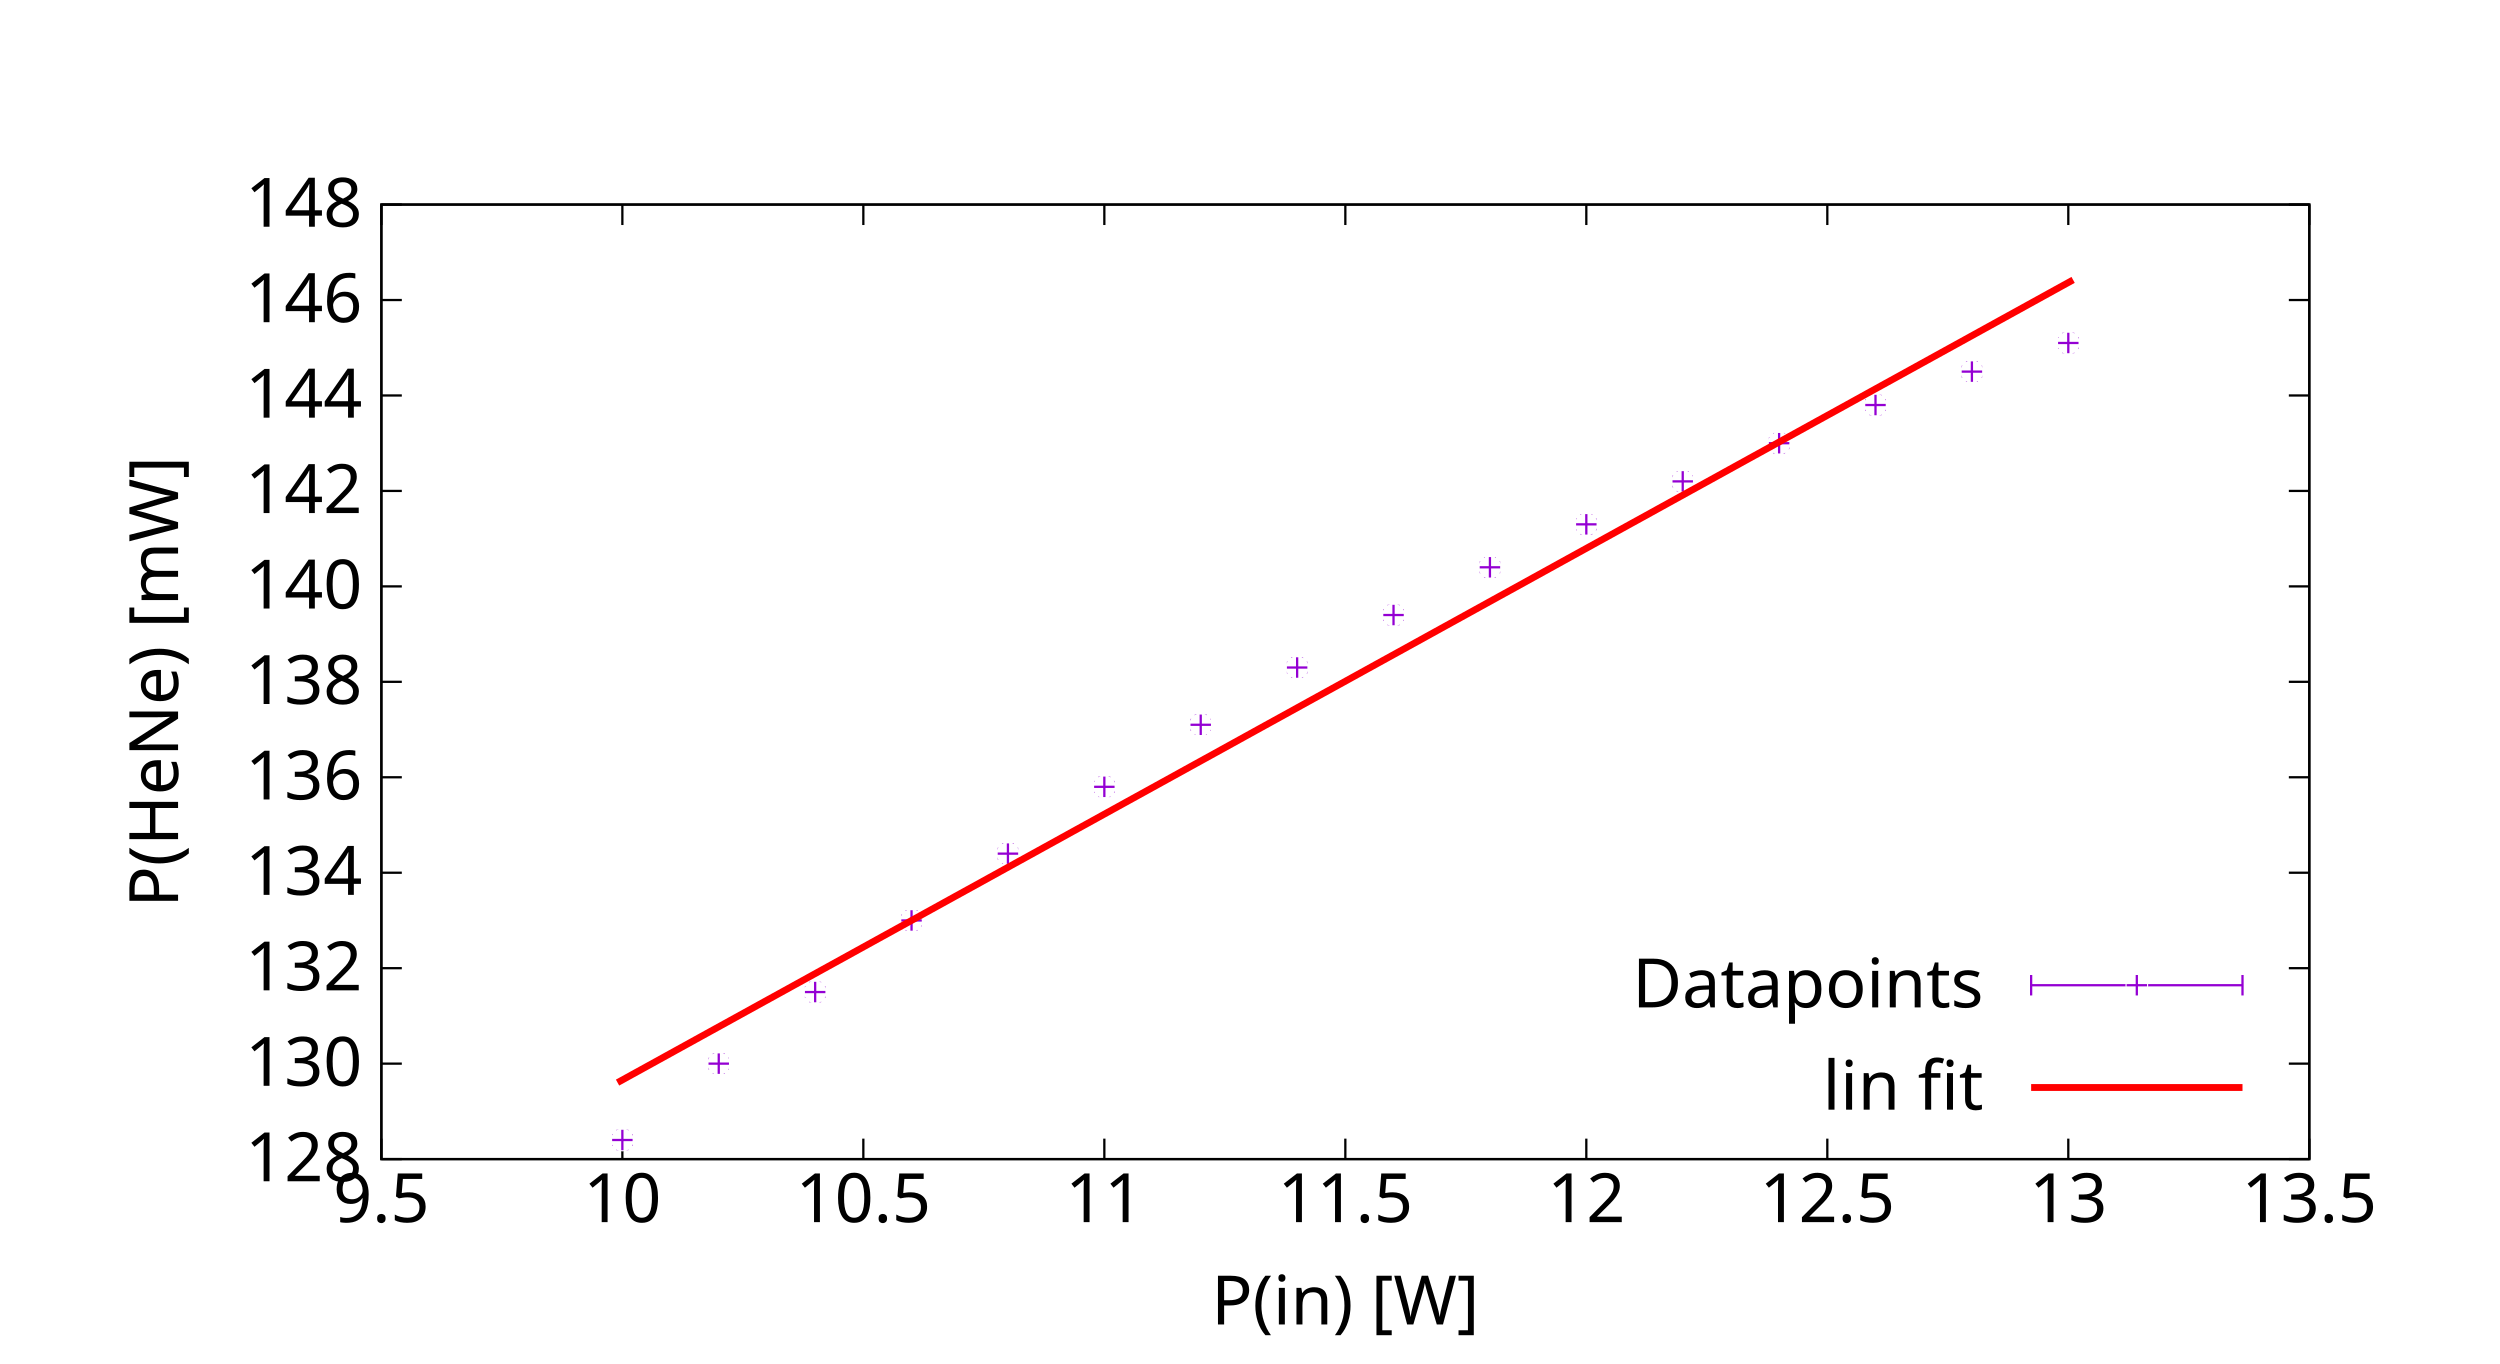
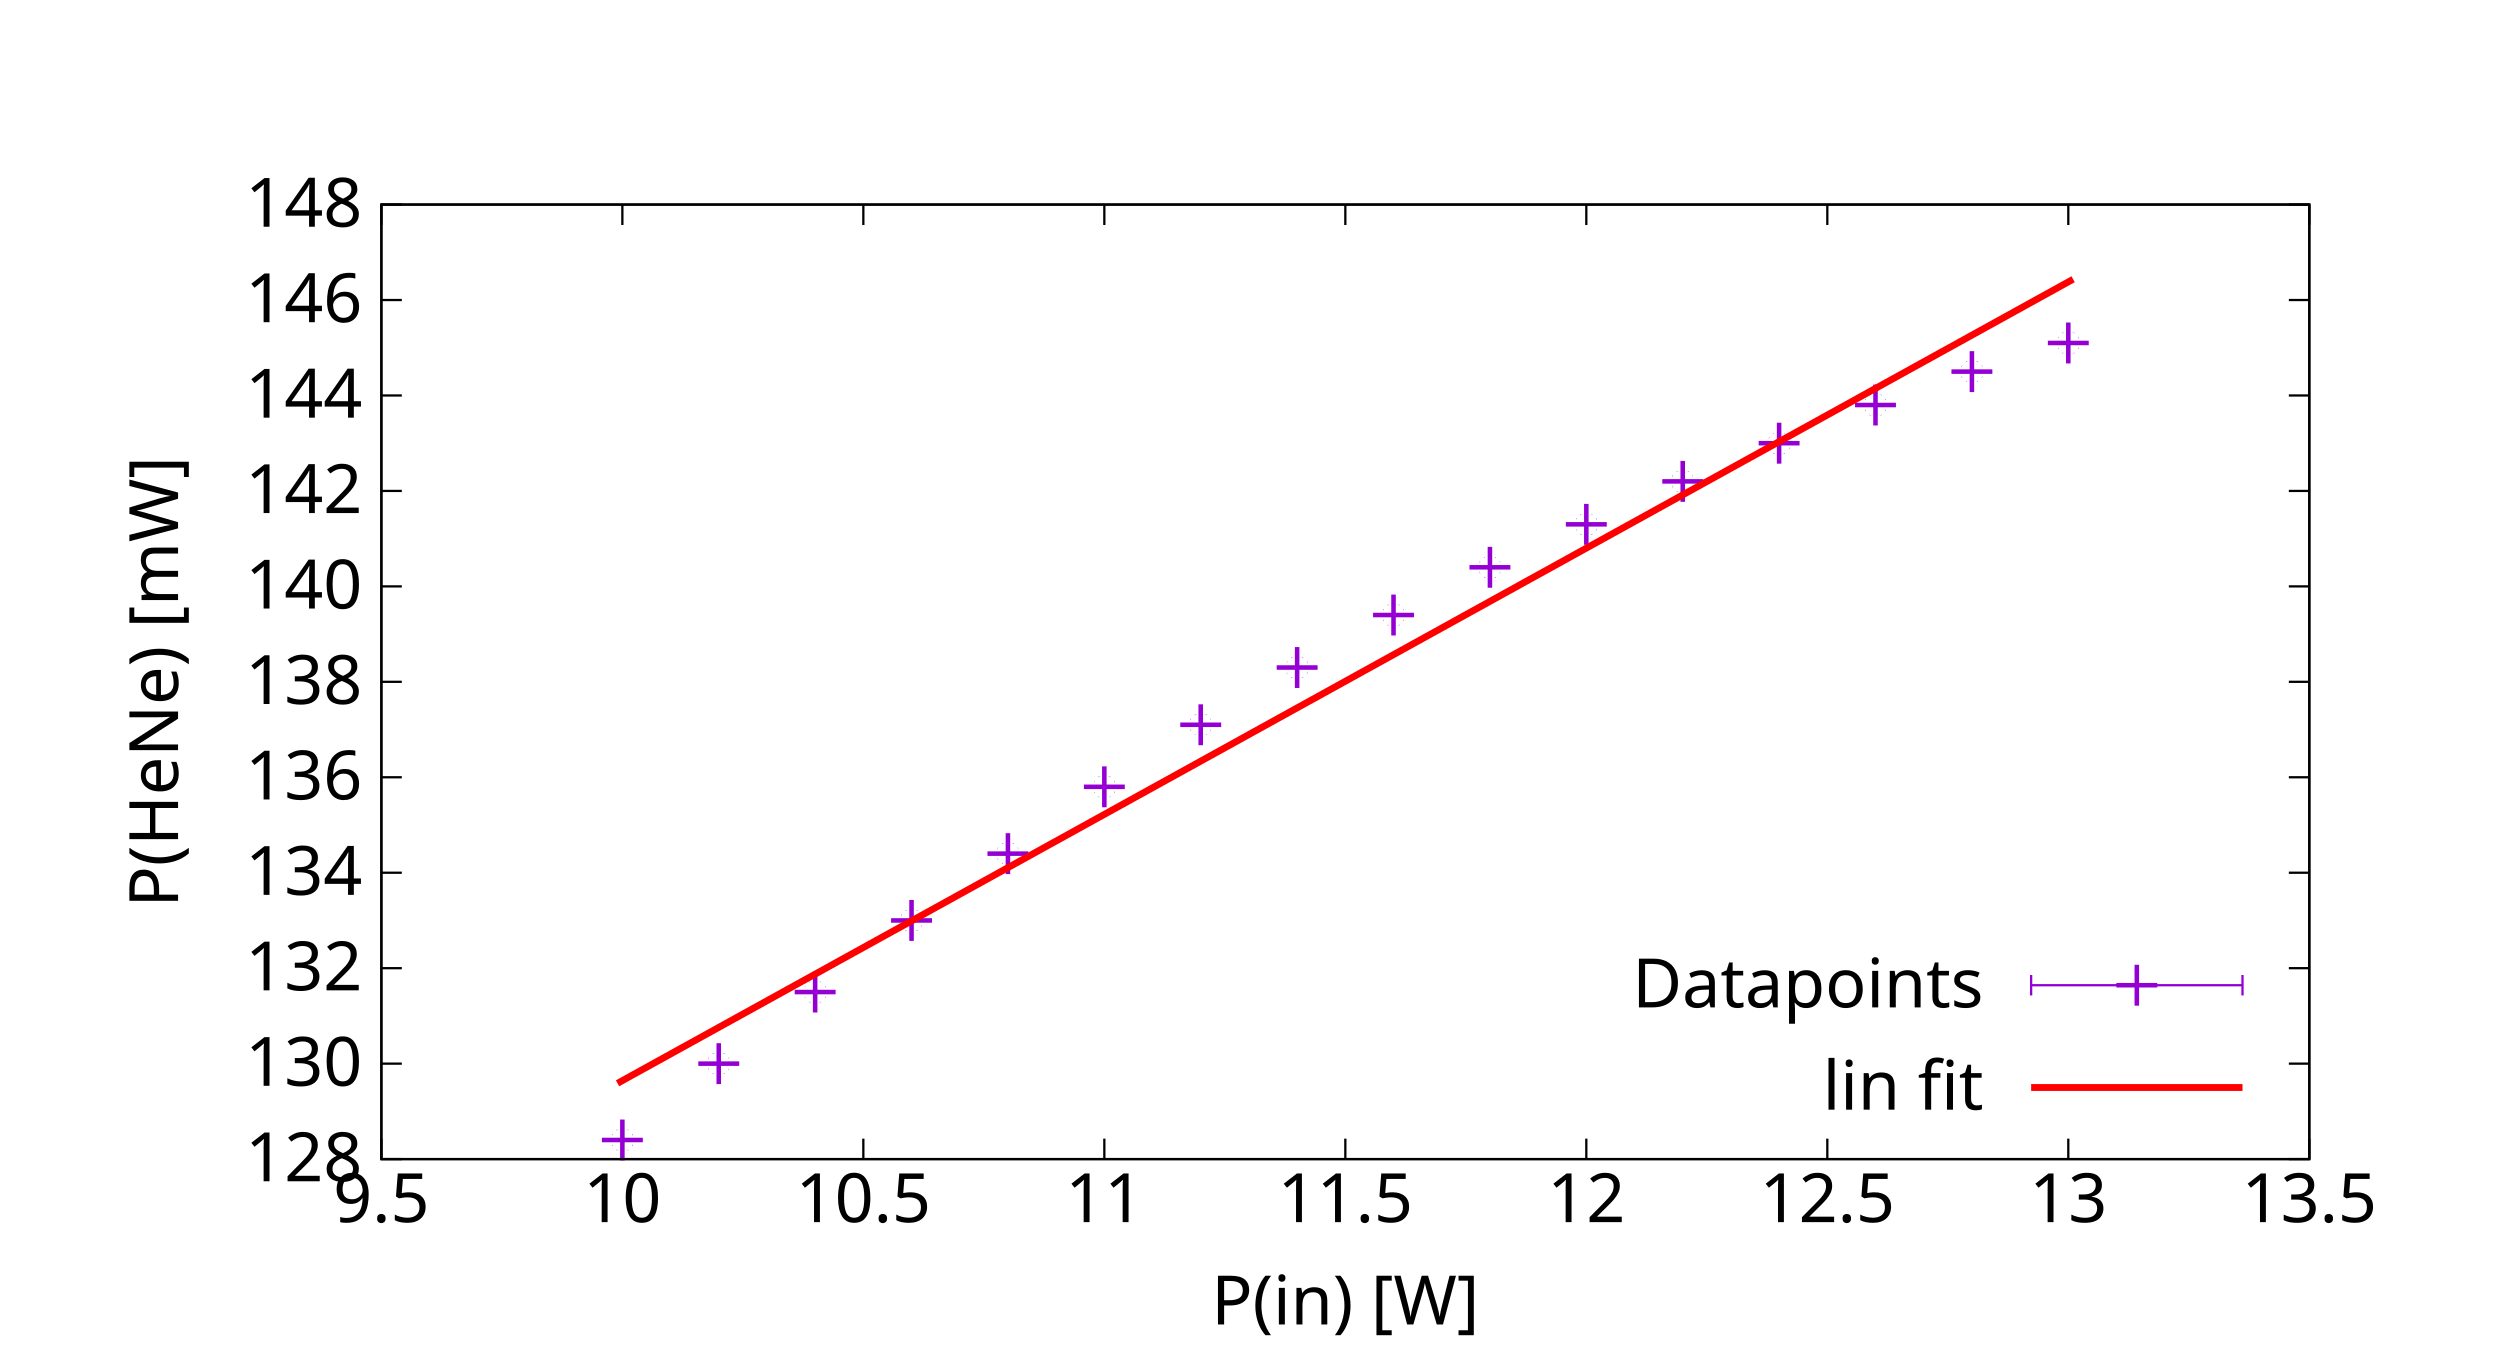
<svg xmlns="http://www.w3.org/2000/svg" xmlns:xlink="http://www.w3.org/1999/xlink" width="1100" height="600" viewBox="0 0 1100 600">
  <g id="gnuplot_canvas">
    <rect x="0" y="0" width="1100" height="600" fill="none" />
    <defs>
      <circle id="gpDot" r="0.5" stroke-width="0.5" stroke="currentColor" />
      <path id="gpPt0" stroke-width="0.222" stroke="currentColor" d="M-1,0 h2 M0,-1 v2" />
      <path id="gpPt1" stroke-width="0.222" stroke="currentColor" d="M-1,-1 L1,1 M1,-1 L-1,1" />
      <path id="gpPt2" stroke-width="0.222" stroke="currentColor" d="M-1,0 L1,0 M0,-1 L0,1 M-1,-1 L1,1 M-1,1 L1,-1" />
      <rect id="gpPt3" stroke-width="0.222" stroke="currentColor" x="-1" y="-1" width="2" height="2" />
      <rect id="gpPt4" stroke-width="0.222" stroke="currentColor" fill="currentColor" x="-1" y="-1" width="2" height="2" />
      <circle id="gpPt5" stroke-width="0.222" stroke="currentColor" cx="0" cy="0" r="1" />
      <use xlink:href="#gpPt5" id="gpPt6" fill="currentColor" stroke="none" />
      <path id="gpPt7" stroke-width="0.222" stroke="currentColor" d="M0,-1.33 L-1.33,0.67 L1.33,0.67 z" />
      <use xlink:href="#gpPt7" id="gpPt8" fill="currentColor" stroke="none" />
      <use xlink:href="#gpPt7" id="gpPt9" stroke="currentColor" transform="rotate(180)" />
      <use xlink:href="#gpPt9" id="gpPt10" fill="currentColor" stroke="none" />
      <use xlink:href="#gpPt3" id="gpPt11" stroke="currentColor" transform="rotate(45)" />
      <use xlink:href="#gpPt11" id="gpPt12" fill="currentColor" stroke="none" />
      <path id="gpPt13" stroke-width="0.222" stroke="currentColor" d="M0,1.330 L1.265,0.411 L0.782,-1.067 L-0.782,-1.076 L-1.265,0.411 z" />
      <use xlink:href="#gpPt13" id="gpPt14" fill="currentColor" stroke="none" />
      <filter id="textbox" filterUnits="objectBoundingBox" x="0" y="0" height="1" width="1">
        <feFlood flood-color="white" flood-opacity="1" result="bgnd" />
        <feComposite in="SourceGraphic" in2="bgnd" operator="atop" />
      </filter>
      <filter id="greybox" filterUnits="objectBoundingBox" x="0" y="0" height="1" width="1">
        <feFlood flood-color="lightgrey" flood-opacity="1" result="grey" />
        <feComposite in="SourceGraphic" in2="grey" operator="atop" />
      </filter>
    </defs>
    <g fill="none" color="white" stroke="currentColor" stroke-width="1.00" stroke-linecap="butt" stroke-linejoin="miter">
</g>
    <g fill="none" color="black" stroke="currentColor" stroke-width="1.00" stroke-linecap="butt" stroke-linejoin="miter">
      <path stroke="black" d="M167.80,510.00 L176.80,510.00 M1016.09,510.00 L1007.09,510.00  " />
      <g transform="translate(159.41,519.75)" stroke="none" fill="black" font-family="Computer Modern" font-size="30.00" text-anchor="end">
        <text>
          <tspan font-family="Computer Modern"> 128</tspan>
        </text>
      </g>
    </g>
    <g fill="none" color="black" stroke="currentColor" stroke-width="1.00" stroke-linecap="butt" stroke-linejoin="miter">
      <path stroke="black" d="M167.80,468.00 L176.80,468.00 M1016.09,468.00 L1007.09,468.00  " />
      <g transform="translate(159.41,477.75)" stroke="none" fill="black" font-family="Computer Modern" font-size="30.00" text-anchor="end">
        <text>
          <tspan font-family="Computer Modern"> 130</tspan>
        </text>
      </g>
    </g>
    <g fill="none" color="black" stroke="currentColor" stroke-width="1.00" stroke-linecap="butt" stroke-linejoin="miter">
      <path stroke="black" d="M167.80,426.00 L176.80,426.00 M1016.09,426.00 L1007.09,426.00  " />
      <g transform="translate(159.41,435.75)" stroke="none" fill="black" font-family="Computer Modern" font-size="30.00" text-anchor="end">
        <text>
          <tspan font-family="Computer Modern"> 132</tspan>
        </text>
      </g>
    </g>
    <g fill="none" color="black" stroke="currentColor" stroke-width="1.00" stroke-linecap="butt" stroke-linejoin="miter">
      <path stroke="black" d="M167.80,384.00 L176.80,384.00 M1016.09,384.00 L1007.09,384.00  " />
      <g transform="translate(159.41,393.75)" stroke="none" fill="black" font-family="Computer Modern" font-size="30.00" text-anchor="end">
        <text>
          <tspan font-family="Computer Modern"> 134</tspan>
        </text>
      </g>
    </g>
    <g fill="none" color="black" stroke="currentColor" stroke-width="1.00" stroke-linecap="butt" stroke-linejoin="miter">
      <path stroke="black" d="M167.80,342.00 L176.80,342.00 M1016.09,342.00 L1007.09,342.00  " />
      <g transform="translate(159.41,351.75)" stroke="none" fill="black" font-family="Computer Modern" font-size="30.00" text-anchor="end">
        <text>
          <tspan font-family="Computer Modern"> 136</tspan>
        </text>
      </g>
    </g>
    <g fill="none" color="black" stroke="currentColor" stroke-width="1.00" stroke-linecap="butt" stroke-linejoin="miter">
      <path stroke="black" d="M167.80,300.00 L176.80,300.00 M1016.09,300.00 L1007.09,300.00  " />
      <g transform="translate(159.41,309.75)" stroke="none" fill="black" font-family="Computer Modern" font-size="30.00" text-anchor="end">
        <text>
          <tspan font-family="Computer Modern"> 138</tspan>
        </text>
      </g>
    </g>
    <g fill="none" color="black" stroke="currentColor" stroke-width="1.00" stroke-linecap="butt" stroke-linejoin="miter">
      <path stroke="black" d="M167.80,258.01 L176.80,258.01 M1016.09,258.01 L1007.09,258.01  " />
      <g transform="translate(159.41,267.76)" stroke="none" fill="black" font-family="Computer Modern" font-size="30.00" text-anchor="end">
        <text>
          <tspan font-family="Computer Modern"> 140</tspan>
        </text>
      </g>
    </g>
    <g fill="none" color="black" stroke="currentColor" stroke-width="1.00" stroke-linecap="butt" stroke-linejoin="miter">
      <path stroke="black" d="M167.80,216.01 L176.80,216.01 M1016.09,216.01 L1007.09,216.01  " />
      <g transform="translate(159.41,225.76)" stroke="none" fill="black" font-family="Computer Modern" font-size="30.00" text-anchor="end">
        <text>
          <tspan font-family="Computer Modern"> 142</tspan>
        </text>
      </g>
    </g>
    <g fill="none" color="black" stroke="currentColor" stroke-width="1.00" stroke-linecap="butt" stroke-linejoin="miter">
      <path stroke="black" d="M167.80,174.01 L176.80,174.01 M1016.09,174.01 L1007.09,174.01  " />
      <g transform="translate(159.41,183.76)" stroke="none" fill="black" font-family="Computer Modern" font-size="30.00" text-anchor="end">
        <text>
          <tspan font-family="Computer Modern"> 144</tspan>
        </text>
      </g>
    </g>
    <g fill="none" color="black" stroke="currentColor" stroke-width="1.00" stroke-linecap="butt" stroke-linejoin="miter">
      <path stroke="black" d="M167.80,132.01 L176.80,132.01 M1016.09,132.01 L1007.09,132.01  " />
      <g transform="translate(159.41,141.76)" stroke="none" fill="black" font-family="Computer Modern" font-size="30.00" text-anchor="end">
        <text>
          <tspan font-family="Computer Modern"> 146</tspan>
        </text>
      </g>
    </g>
    <g fill="none" color="black" stroke="currentColor" stroke-width="1.00" stroke-linecap="butt" stroke-linejoin="miter">
      <path stroke="black" d="M167.80,90.01 L176.80,90.01 M1016.09,90.01 L1007.09,90.01  " />
      <g transform="translate(159.41,99.76)" stroke="none" fill="black" font-family="Computer Modern" font-size="30.00" text-anchor="end">
        <text>
          <tspan font-family="Computer Modern"> 148</tspan>
        </text>
      </g>
    </g>
    <g fill="none" color="black" stroke="currentColor" stroke-width="1.00" stroke-linecap="butt" stroke-linejoin="miter">
      <path stroke="black" d="M167.80,510.00 L167.80,501.00 M167.80,90.01 L167.80,99.01  " />
      <g transform="translate(167.80,537.75)" stroke="none" fill="black" font-family="Computer Modern" font-size="30.00" text-anchor="middle">
        <text>
          <tspan font-family="Computer Modern"> 9.5</tspan>
        </text>
      </g>
    </g>
    <g fill="none" color="black" stroke="currentColor" stroke-width="1.00" stroke-linecap="butt" stroke-linejoin="miter">
      <path stroke="black" d="M273.84,510.00 L273.84,501.00 M273.84,90.01 L273.84,99.01  " />
      <g transform="translate(273.84,537.75)" stroke="none" fill="black" font-family="Computer Modern" font-size="30.00" text-anchor="middle">
        <text>
          <tspan font-family="Computer Modern"> 10</tspan>
        </text>
      </g>
    </g>
    <g fill="none" color="black" stroke="currentColor" stroke-width="1.00" stroke-linecap="butt" stroke-linejoin="miter">
      <path stroke="black" d="M379.87,510.00 L379.87,501.00 M379.87,90.01 L379.87,99.01  " />
      <g transform="translate(379.87,537.75)" stroke="none" fill="black" font-family="Computer Modern" font-size="30.00" text-anchor="middle">
        <text>
          <tspan font-family="Computer Modern"> 10.5</tspan>
        </text>
      </g>
    </g>
    <g fill="none" color="black" stroke="currentColor" stroke-width="1.00" stroke-linecap="butt" stroke-linejoin="miter">
      <path stroke="black" d="M485.91,510.00 L485.91,501.00 M485.91,90.01 L485.91,99.01  " />
      <g transform="translate(485.91,537.75)" stroke="none" fill="black" font-family="Computer Modern" font-size="30.00" text-anchor="middle">
        <text>
          <tspan font-family="Computer Modern"> 11</tspan>
        </text>
      </g>
    </g>
    <g fill="none" color="black" stroke="currentColor" stroke-width="1.00" stroke-linecap="butt" stroke-linejoin="miter">
      <path stroke="black" d="M591.95,510.00 L591.95,501.00 M591.95,90.01 L591.95,99.01  " />
      <g transform="translate(591.95,537.75)" stroke="none" fill="black" font-family="Computer Modern" font-size="30.00" text-anchor="middle">
        <text>
          <tspan font-family="Computer Modern"> 11.5</tspan>
        </text>
      </g>
    </g>
    <g fill="none" color="black" stroke="currentColor" stroke-width="1.00" stroke-linecap="butt" stroke-linejoin="miter">
      <path stroke="black" d="M697.98,510.00 L697.98,501.00 M697.98,90.01 L697.98,99.01  " />
      <g transform="translate(697.98,537.75)" stroke="none" fill="black" font-family="Computer Modern" font-size="30.00" text-anchor="middle">
        <text>
          <tspan font-family="Computer Modern"> 12</tspan>
        </text>
      </g>
    </g>
    <g fill="none" color="black" stroke="currentColor" stroke-width="1.00" stroke-linecap="butt" stroke-linejoin="miter">
      <path stroke="black" d="M804.02,510.00 L804.02,501.00 M804.02,90.01 L804.02,99.01  " />
      <g transform="translate(804.02,537.75)" stroke="none" fill="black" font-family="Computer Modern" font-size="30.00" text-anchor="middle">
        <text>
          <tspan font-family="Computer Modern"> 12.5</tspan>
        </text>
      </g>
    </g>
    <g fill="none" color="black" stroke="currentColor" stroke-width="1.00" stroke-linecap="butt" stroke-linejoin="miter">
      <path stroke="black" d="M910.05,510.00 L910.05,501.00 M910.05,90.01 L910.05,99.01  " />
      <g transform="translate(910.05,537.75)" stroke="none" fill="black" font-family="Computer Modern" font-size="30.00" text-anchor="middle">
        <text>
          <tspan font-family="Computer Modern"> 13</tspan>
        </text>
      </g>
    </g>
    <g fill="none" color="black" stroke="currentColor" stroke-width="1.00" stroke-linecap="butt" stroke-linejoin="miter">
      <path stroke="black" d="M1016.09,510.00 L1016.09,501.00 M1016.09,90.01 L1016.09,99.01  " />
      <g transform="translate(1016.09,537.75)" stroke="none" fill="black" font-family="Computer Modern" font-size="30.00" text-anchor="middle">
        <text>
          <tspan font-family="Computer Modern"> 13.5</tspan>
        </text>
      </g>
    </g>
    <g fill="none" color="black" stroke="currentColor" stroke-width="1.00" stroke-linecap="butt" stroke-linejoin="miter">
</g>
    <g fill="none" color="black" stroke="currentColor" stroke-width="1.00" stroke-linecap="butt" stroke-linejoin="miter">
      <path stroke="black" d="M167.80,90.01 L167.80,510.00 L1016.09,510.00 L1016.09,90.01 L167.80,90.01 Z  " />
    </g>
    <g fill="none" color="black" stroke="currentColor" stroke-width="1.00" stroke-linecap="butt" stroke-linejoin="miter">
</g>
    <g id="gnuplot_plot_1">
      <g fill="none" color="black" stroke="currentColor" stroke-width="1.00" stroke-linecap="butt" stroke-linejoin="miter">
        <g transform="translate(872.70,443.25)" stroke="none" fill="black" font-family="Computer Modern" font-size="30.00" text-anchor="end">
          <text>
            <tspan font-family="Computer Modern">Datapoints</tspan>
          </text>
        </g>
      </g>
      <g fill="none" color="black" stroke="currentColor" stroke-width="1.00" stroke-linecap="butt" stroke-linejoin="miter">
        <path stroke="rgb(148,   0, 211)" d="M893.70,433.50 L986.70,433.50 M893.70,429.00 L893.70,438.00 M986.70,429.00 L986.70,438.00 M910.05,153.01 L910.05,148.81   M905.55,153.01 L914.55,153.01 M905.55,148.81 L914.55,148.81 M867.64,165.61 L867.64,161.41 M863.14,165.61 L872.14,165.61   M863.14,161.41 L872.14,161.41 M825.22,180.31 L825.22,176.11 M820.72,180.31 L829.72,180.31 M820.72,176.11 L829.72,176.11   M782.81,197.11 L782.81,192.91 M778.31,197.11 L787.31,197.11 M778.31,192.91 L787.31,192.91 M740.40,213.91 L740.40,209.71   M735.90,213.91 L744.90,213.91 M735.90,209.71 L744.90,209.71 M697.98,232.81 L697.98,228.61 M693.48,232.81 L702.48,232.81   M693.48,228.61 L702.48,228.61 M655.57,251.71 L655.57,247.51 M651.07,251.71 L660.07,251.71 M651.07,247.51 L660.07,247.51   M613.15,272.71 L613.15,268.51 M608.65,272.71 L617.65,272.71 M608.65,268.51 L617.65,268.51 M570.74,295.81 L570.74,291.61   M566.24,295.81 L575.24,295.81 M566.24,291.61 L575.24,291.61 M528.32,321.00 L528.32,316.80 M523.82,321.00 L532.82,321.00   M523.82,316.80 L532.82,316.80 M485.91,348.30 L485.91,344.10 M481.41,348.30 L490.41,348.30 M481.41,344.10 L490.41,344.10   M443.49,377.70 L443.49,373.50 M438.99,377.70 L447.99,377.70 M438.99,373.50 L447.99,373.50 M401.08,407.10 L401.08,402.90   M396.58,407.10 L405.58,407.10 M396.58,402.90 L405.58,402.90 M358.67,438.60 L358.67,434.40 M354.17,438.60 L363.17,438.60   M354.17,434.40 L363.17,434.40 M316.25,470.10 L316.25,465.90 M311.75,470.10 L320.75,470.10 M311.75,465.90 L320.75,465.90   M273.84,503.70 L273.84,499.50 M269.34,503.70 L278.34,503.70 M269.34,499.50 L278.34,499.50 M907.93,150.91 L912.17,150.91   M907.93,155.41 L907.93,146.41 M912.17,155.41 L912.17,146.41 M865.52,163.51 L869.76,163.51 M865.52,168.01 L865.52,159.01   M869.76,168.01 L869.76,159.01 M823.10,178.21 L827.35,178.21 M823.10,182.71 L823.10,173.71 M827.35,182.71 L827.35,173.71   M780.69,195.01 L784.93,195.01 M780.69,199.51 L780.69,190.51 M784.93,199.51 L784.93,190.51 M738.28,211.81 L742.52,211.81   M738.28,216.31 L738.28,207.31 M742.52,216.31 L742.52,207.31 M695.86,230.71 L700.10,230.71 M695.86,235.21 L695.86,226.21   M700.10,235.21 L700.10,226.21 M653.45,249.61 L657.69,249.61 M653.45,254.11 L653.45,245.11 M657.69,254.11 L657.69,245.11   M611.03,270.61 L615.27,270.61 M611.03,275.11 L611.03,266.11 M615.27,275.11 L615.27,266.11 M568.62,293.71 L572.86,293.71   M568.62,298.21 L568.62,289.21 M572.86,298.21 L572.86,289.21 M526.20,318.90 L530.44,318.90 M526.20,323.40 L526.20,314.40   M530.44,323.40 L530.44,314.40 M483.79,346.20 L488.03,346.20 M483.79,350.70 L483.79,341.70 M488.03,350.70 L488.03,341.70   M441.37,375.60 L445.61,375.60 M441.37,380.10 L441.37,371.10 M445.61,380.10 L445.61,371.10 M398.96,405.00 L403.20,405.00   M398.96,409.50 L398.96,400.50 M403.20,409.50 L403.20,400.50 M356.54,436.50 L360.79,436.50 M356.54,441.00 L356.54,432.00   M360.79,441.00 L360.79,432.00 M314.13,468.00 L318.37,468.00 M314.13,472.50 L314.13,463.50 M318.37,472.50 L318.37,463.50   M271.72,501.60 L275.96,501.60 M271.72,506.10 L271.72,497.10 M275.96,506.10 L275.96,497.10  " />
      </g>
      <g fill="none" color="black" stroke="currentColor" stroke-width="1.00" stroke-linecap="butt" stroke-linejoin="miter">
        <use xlink:href="#gpPt6" transform="translate(910.05,150.91) scale(4.50)" color="white" />
      </g>
      <g fill="none" color="black" stroke="currentColor" stroke-width="1.00" stroke-linecap="butt" stroke-linejoin="miter">
-         <use xlink:href="#gpPt0" transform="translate(910.05,150.91) scale(4.50)" color="rgb(148,   0, 211)" />
+         <use xlink:href="#gpPt0" transform="translate(910.05,150.91) scale(9.00)" color="rgb(148,   0, 211)" />
        <use xlink:href="#gpPt6" transform="translate(867.64,163.51) scale(4.50)" color="white" />
      </g>
      <g fill="none" color="black" stroke="currentColor" stroke-width="1.00" stroke-linecap="butt" stroke-linejoin="miter">
-         <use xlink:href="#gpPt0" transform="translate(867.64,163.51) scale(4.50)" color="rgb(148,   0, 211)" />
+         <use xlink:href="#gpPt0" transform="translate(867.64,163.51) scale(9.00)" color="rgb(148,   0, 211)" />
        <use xlink:href="#gpPt6" transform="translate(825.22,178.21) scale(4.50)" color="white" />
      </g>
      <g fill="none" color="black" stroke="currentColor" stroke-width="1.00" stroke-linecap="butt" stroke-linejoin="miter">
-         <use xlink:href="#gpPt0" transform="translate(825.22,178.21) scale(4.50)" color="rgb(148,   0, 211)" />
+         <use xlink:href="#gpPt0" transform="translate(825.22,178.21) scale(9.00)" color="rgb(148,   0, 211)" />
        <use xlink:href="#gpPt6" transform="translate(782.81,195.01) scale(4.50)" color="white" />
      </g>
      <g fill="none" color="black" stroke="currentColor" stroke-width="1.00" stroke-linecap="butt" stroke-linejoin="miter">
-         <use xlink:href="#gpPt0" transform="translate(782.81,195.01) scale(4.50)" color="rgb(148,   0, 211)" />
+         <use xlink:href="#gpPt0" transform="translate(782.81,195.01) scale(9.00)" color="rgb(148,   0, 211)" />
        <use xlink:href="#gpPt6" transform="translate(740.40,211.81) scale(4.50)" color="white" />
      </g>
      <g fill="none" color="black" stroke="currentColor" stroke-width="1.00" stroke-linecap="butt" stroke-linejoin="miter">
-         <use xlink:href="#gpPt0" transform="translate(740.40,211.81) scale(4.50)" color="rgb(148,   0, 211)" />
+         <use xlink:href="#gpPt0" transform="translate(740.40,211.81) scale(9.00)" color="rgb(148,   0, 211)" />
        <use xlink:href="#gpPt6" transform="translate(697.98,230.71) scale(4.50)" color="white" />
      </g>
      <g fill="none" color="black" stroke="currentColor" stroke-width="1.00" stroke-linecap="butt" stroke-linejoin="miter">
-         <use xlink:href="#gpPt0" transform="translate(697.98,230.71) scale(4.50)" color="rgb(148,   0, 211)" />
+         <use xlink:href="#gpPt0" transform="translate(697.98,230.71) scale(9.00)" color="rgb(148,   0, 211)" />
        <use xlink:href="#gpPt6" transform="translate(655.57,249.61) scale(4.50)" color="white" />
      </g>
      <g fill="none" color="black" stroke="currentColor" stroke-width="1.00" stroke-linecap="butt" stroke-linejoin="miter">
-         <use xlink:href="#gpPt0" transform="translate(655.57,249.61) scale(4.50)" color="rgb(148,   0, 211)" />
+         <use xlink:href="#gpPt0" transform="translate(655.57,249.61) scale(9.00)" color="rgb(148,   0, 211)" />
        <use xlink:href="#gpPt6" transform="translate(613.15,270.61) scale(4.50)" color="white" />
      </g>
      <g fill="none" color="black" stroke="currentColor" stroke-width="1.00" stroke-linecap="butt" stroke-linejoin="miter">
-         <use xlink:href="#gpPt0" transform="translate(613.15,270.61) scale(4.50)" color="rgb(148,   0, 211)" />
+         <use xlink:href="#gpPt0" transform="translate(613.15,270.61) scale(9.00)" color="rgb(148,   0, 211)" />
        <use xlink:href="#gpPt6" transform="translate(570.74,293.71) scale(4.50)" color="white" />
      </g>
      <g fill="none" color="black" stroke="currentColor" stroke-width="1.00" stroke-linecap="butt" stroke-linejoin="miter">
-         <use xlink:href="#gpPt0" transform="translate(570.74,293.71) scale(4.50)" color="rgb(148,   0, 211)" />
+         <use xlink:href="#gpPt0" transform="translate(570.74,293.71) scale(9.00)" color="rgb(148,   0, 211)" />
        <use xlink:href="#gpPt6" transform="translate(528.32,318.90) scale(4.50)" color="white" />
      </g>
      <g fill="none" color="black" stroke="currentColor" stroke-width="1.00" stroke-linecap="butt" stroke-linejoin="miter">
-         <use xlink:href="#gpPt0" transform="translate(528.32,318.90) scale(4.50)" color="rgb(148,   0, 211)" />
+         <use xlink:href="#gpPt0" transform="translate(528.32,318.90) scale(9.00)" color="rgb(148,   0, 211)" />
        <use xlink:href="#gpPt6" transform="translate(485.91,346.20) scale(4.50)" color="white" />
      </g>
      <g fill="none" color="black" stroke="currentColor" stroke-width="1.00" stroke-linecap="butt" stroke-linejoin="miter">
-         <use xlink:href="#gpPt0" transform="translate(485.91,346.20) scale(4.50)" color="rgb(148,   0, 211)" />
+         <use xlink:href="#gpPt0" transform="translate(485.91,346.20) scale(9.00)" color="rgb(148,   0, 211)" />
        <use xlink:href="#gpPt6" transform="translate(443.49,375.60) scale(4.50)" color="white" />
      </g>
      <g fill="none" color="black" stroke="currentColor" stroke-width="1.00" stroke-linecap="butt" stroke-linejoin="miter">
-         <use xlink:href="#gpPt0" transform="translate(443.49,375.60) scale(4.50)" color="rgb(148,   0, 211)" />
+         <use xlink:href="#gpPt0" transform="translate(443.49,375.60) scale(9.00)" color="rgb(148,   0, 211)" />
        <use xlink:href="#gpPt6" transform="translate(401.08,405.00) scale(4.50)" color="white" />
      </g>
      <g fill="none" color="black" stroke="currentColor" stroke-width="1.00" stroke-linecap="butt" stroke-linejoin="miter">
-         <use xlink:href="#gpPt0" transform="translate(401.08,405.00) scale(4.50)" color="rgb(148,   0, 211)" />
+         <use xlink:href="#gpPt0" transform="translate(401.08,405.00) scale(9.00)" color="rgb(148,   0, 211)" />
        <use xlink:href="#gpPt6" transform="translate(358.67,436.50) scale(4.50)" color="white" />
      </g>
      <g fill="none" color="black" stroke="currentColor" stroke-width="1.00" stroke-linecap="butt" stroke-linejoin="miter">
-         <use xlink:href="#gpPt0" transform="translate(358.67,436.50) scale(4.50)" color="rgb(148,   0, 211)" />
+         <use xlink:href="#gpPt0" transform="translate(358.67,436.50) scale(9.00)" color="rgb(148,   0, 211)" />
        <use xlink:href="#gpPt6" transform="translate(316.25,468.00) scale(4.50)" color="white" />
      </g>
      <g fill="none" color="black" stroke="currentColor" stroke-width="1.00" stroke-linecap="butt" stroke-linejoin="miter">
-         <use xlink:href="#gpPt0" transform="translate(316.25,468.00) scale(4.50)" color="rgb(148,   0, 211)" />
+         <use xlink:href="#gpPt0" transform="translate(316.25,468.00) scale(9.00)" color="rgb(148,   0, 211)" />
        <use xlink:href="#gpPt6" transform="translate(273.84,501.60) scale(4.50)" color="white" />
      </g>
      <g fill="none" color="black" stroke="currentColor" stroke-width="1.00" stroke-linecap="butt" stroke-linejoin="miter">
-         <use xlink:href="#gpPt0" transform="translate(273.84,501.60) scale(4.50)" color="rgb(148,   0, 211)" />
+         <use xlink:href="#gpPt0" transform="translate(273.84,501.60) scale(9.00)" color="rgb(148,   0, 211)" />
        <use xlink:href="#gpPt6" transform="translate(940.20,433.50) scale(4.50)" color="white" />
      </g>
      <g fill="none" color="black" stroke="currentColor" stroke-width="1.00" stroke-linecap="butt" stroke-linejoin="miter">
-         <use xlink:href="#gpPt0" transform="translate(940.20,433.50) scale(4.50)" color="rgb(148,   0, 211)" />
+         <use xlink:href="#gpPt0" transform="translate(940.20,433.50) scale(9.00)" color="rgb(148,   0, 211)" />
      </g>
    </g>
    <g id="gnuplot_plot_2">
      <g fill="none" color="white" stroke="rgb(148,   0, 211)" stroke-width="3.00" stroke-linecap="butt" stroke-linejoin="miter">
</g>
      <g fill="none" color="black" stroke="currentColor" stroke-width="3.00" stroke-linecap="butt" stroke-linejoin="miter">
        <g transform="translate(872.70,488.25)" stroke="none" fill="black" font-family="Computer Modern" font-size="30.00" text-anchor="end">
          <text>
            <tspan font-family="Computer Modern">lin fit</tspan>
          </text>
        </g>
      </g>
      <g fill="none" color="black" stroke="currentColor" stroke-width="3.00" stroke-linecap="butt" stroke-linejoin="miter">
-         <path stroke="rgb(255,   0,   0)" d="M893.70,478.50 L986.70,478.50 M271.72,476.34 L278.18,472.77 L284.65,469.21 L291.12,465.64 L297.59,462.07 L304.06,458.50   L310.53,454.93 L317.00,451.37 L323.47,447.80 L329.94,444.23 L336.41,440.66 L342.88,437.10 L349.35,433.53 L355.82,429.96   L362.29,426.39 L368.75,422.83 L375.22,419.26 L381.69,415.69 L388.16,412.12 L394.63,408.56 L401.10,404.99 L407.57,401.42   L414.04,397.85 L420.51,394.28 L426.98,390.72 L433.45,387.15 L439.92,383.58 L446.39,380.01 L452.86,376.45 L459.32,372.88   L465.79,369.31 L472.26,365.74 L478.73,362.18 L485.20,358.61 L491.67,355.04 L498.14,351.47 L504.61,347.91 L511.08,344.34   L517.55,340.77 L524.02,337.20 L530.49,333.64 L536.96,330.07 L543.43,326.50 L549.89,322.93 L556.36,319.36 L562.83,315.80   L569.30,312.23 L575.77,308.66 L582.24,305.09 L588.71,301.53 L595.18,297.96 L601.65,294.39 L608.12,290.82 L614.59,287.26   L621.06,283.69 L627.53,280.12 L634.00,276.55 L640.46,272.99 L646.93,269.42 L653.40,265.85 L659.87,262.28 L666.34,258.72   L672.81,255.15 L679.28,251.58 L685.75,248.01 L692.22,244.44 L698.69,240.88 L705.16,237.31 L711.63,233.74 L718.10,230.17   L724.57,226.61 L731.03,223.04 L737.50,219.47 L743.97,215.90 L750.44,212.34 L756.91,208.77 L763.38,205.20 L769.85,201.63   L776.32,198.07 L782.79,194.50 L789.26,190.93 L795.73,187.36 L802.20,183.79 L808.67,180.23 L815.14,176.66 L821.60,173.09   L828.07,169.52 L834.54,165.96 L841.01,162.39 L847.48,158.82 L853.95,155.25 L860.42,151.69 L866.89,148.12 L873.36,144.55   L879.83,140.98 L886.30,137.42 L892.77,133.85 L899.24,130.28 L905.71,126.71 L912.17,123.15  " />
+         <path stroke="rgb(255,   0,   0)" d="M893.70,478.50 L986.70,478.50 M271.72,476.65 L278.18,473.07 L284.65,469.50 L291.12,465.93 L297.59,462.35 L304.06,458.78   L310.53,455.21 L317.00,451.63 L323.47,448.06 L329.94,444.49 L336.41,440.91 L342.88,437.34 L349.35,433.76 L355.82,430.19   L362.29,426.62 L368.75,423.04 L375.22,419.47 L381.69,415.90 L388.16,412.32 L394.63,408.75 L401.10,405.18 L407.57,401.60   L414.04,398.03 L420.51,394.46 L426.98,390.88 L433.45,387.31 L439.92,383.73 L446.39,380.16 L452.86,376.59 L459.32,373.01   L465.79,369.44 L472.26,365.87 L478.73,362.29 L485.20,358.72 L491.67,355.15 L498.14,351.57 L504.61,348.00 L511.08,344.42   L517.55,340.85 L524.02,337.28 L530.49,333.70 L536.96,330.13 L543.43,326.56 L549.89,322.98 L556.36,319.41 L562.83,315.84   L569.30,312.26 L575.77,308.69 L582.24,305.12 L588.71,301.54 L595.18,297.97 L601.65,294.39 L608.12,290.82 L614.59,287.25   L621.06,283.67 L627.53,280.10 L634.00,276.53 L640.46,272.95 L646.93,269.38 L653.40,265.81 L659.87,262.23 L666.34,258.66   L672.81,255.08 L679.28,251.51 L685.75,247.94 L692.22,244.36 L698.69,240.79 L705.16,237.22 L711.63,233.64 L718.10,230.07   L724.57,226.50 L731.03,222.92 L737.50,219.35 L743.97,215.78 L750.44,212.20 L756.91,208.63 L763.38,205.05 L769.85,201.48   L776.32,197.91 L782.79,194.33 L789.26,190.76 L795.73,187.19 L802.20,183.61 L808.67,180.04 L815.14,176.47 L821.60,172.89   L828.07,169.32 L834.54,165.74 L841.01,162.17 L847.48,158.60 L853.95,155.02 L860.42,151.45 L866.89,147.88 L873.36,144.30   L879.83,140.73 L886.30,137.16 L892.77,133.58 L899.24,130.01 L905.71,126.44 L912.17,122.86  " />
      </g>
    </g>
    <g fill="none" color="white" stroke="rgb(255,   0,   0)" stroke-width="2.00" stroke-linecap="butt" stroke-linejoin="miter">
</g>
    <g fill="none" color="black" stroke="currentColor" stroke-width="2.00" stroke-linecap="butt" stroke-linejoin="miter">
</g>
    <g fill="none" color="black" stroke="black" stroke-width="1.00" stroke-linecap="butt" stroke-linejoin="miter">
</g>
    <g fill="none" color="black" stroke="currentColor" stroke-width="1.00" stroke-linecap="butt" stroke-linejoin="miter">
      <path stroke="black" d="M167.80,90.01 L167.80,510.00 L1016.09,510.00 L1016.09,90.01 L167.80,90.01 Z  " />
      <g transform="translate(78.35,300.01) rotate(270.00)" stroke="none" fill="black" font-family="Computer Modern" font-size="30.00" text-anchor="middle">
        <text>
          <tspan font-family="Computer Modern">P(HeNe) [mW]</tspan>
        </text>
      </g>
    </g>
    <g fill="none" color="black" stroke="currentColor" stroke-width="1.00" stroke-linecap="butt" stroke-linejoin="miter">
      <g transform="translate(591.94,582.75)" stroke="none" fill="black" font-family="Computer Modern" font-size="30.00" text-anchor="middle">
        <text>
          <tspan font-family="Computer Modern">P(in) [W]</tspan>
        </text>
      </g>
    </g>
    <g fill="none" color="black" stroke="currentColor" stroke-width="1.00" stroke-linecap="butt" stroke-linejoin="miter">
</g>
    <g fill="none" color="black" stroke="currentColor" stroke-width="1.00" stroke-linecap="butt" stroke-linejoin="miter">
</g>
  </g>
</svg>
